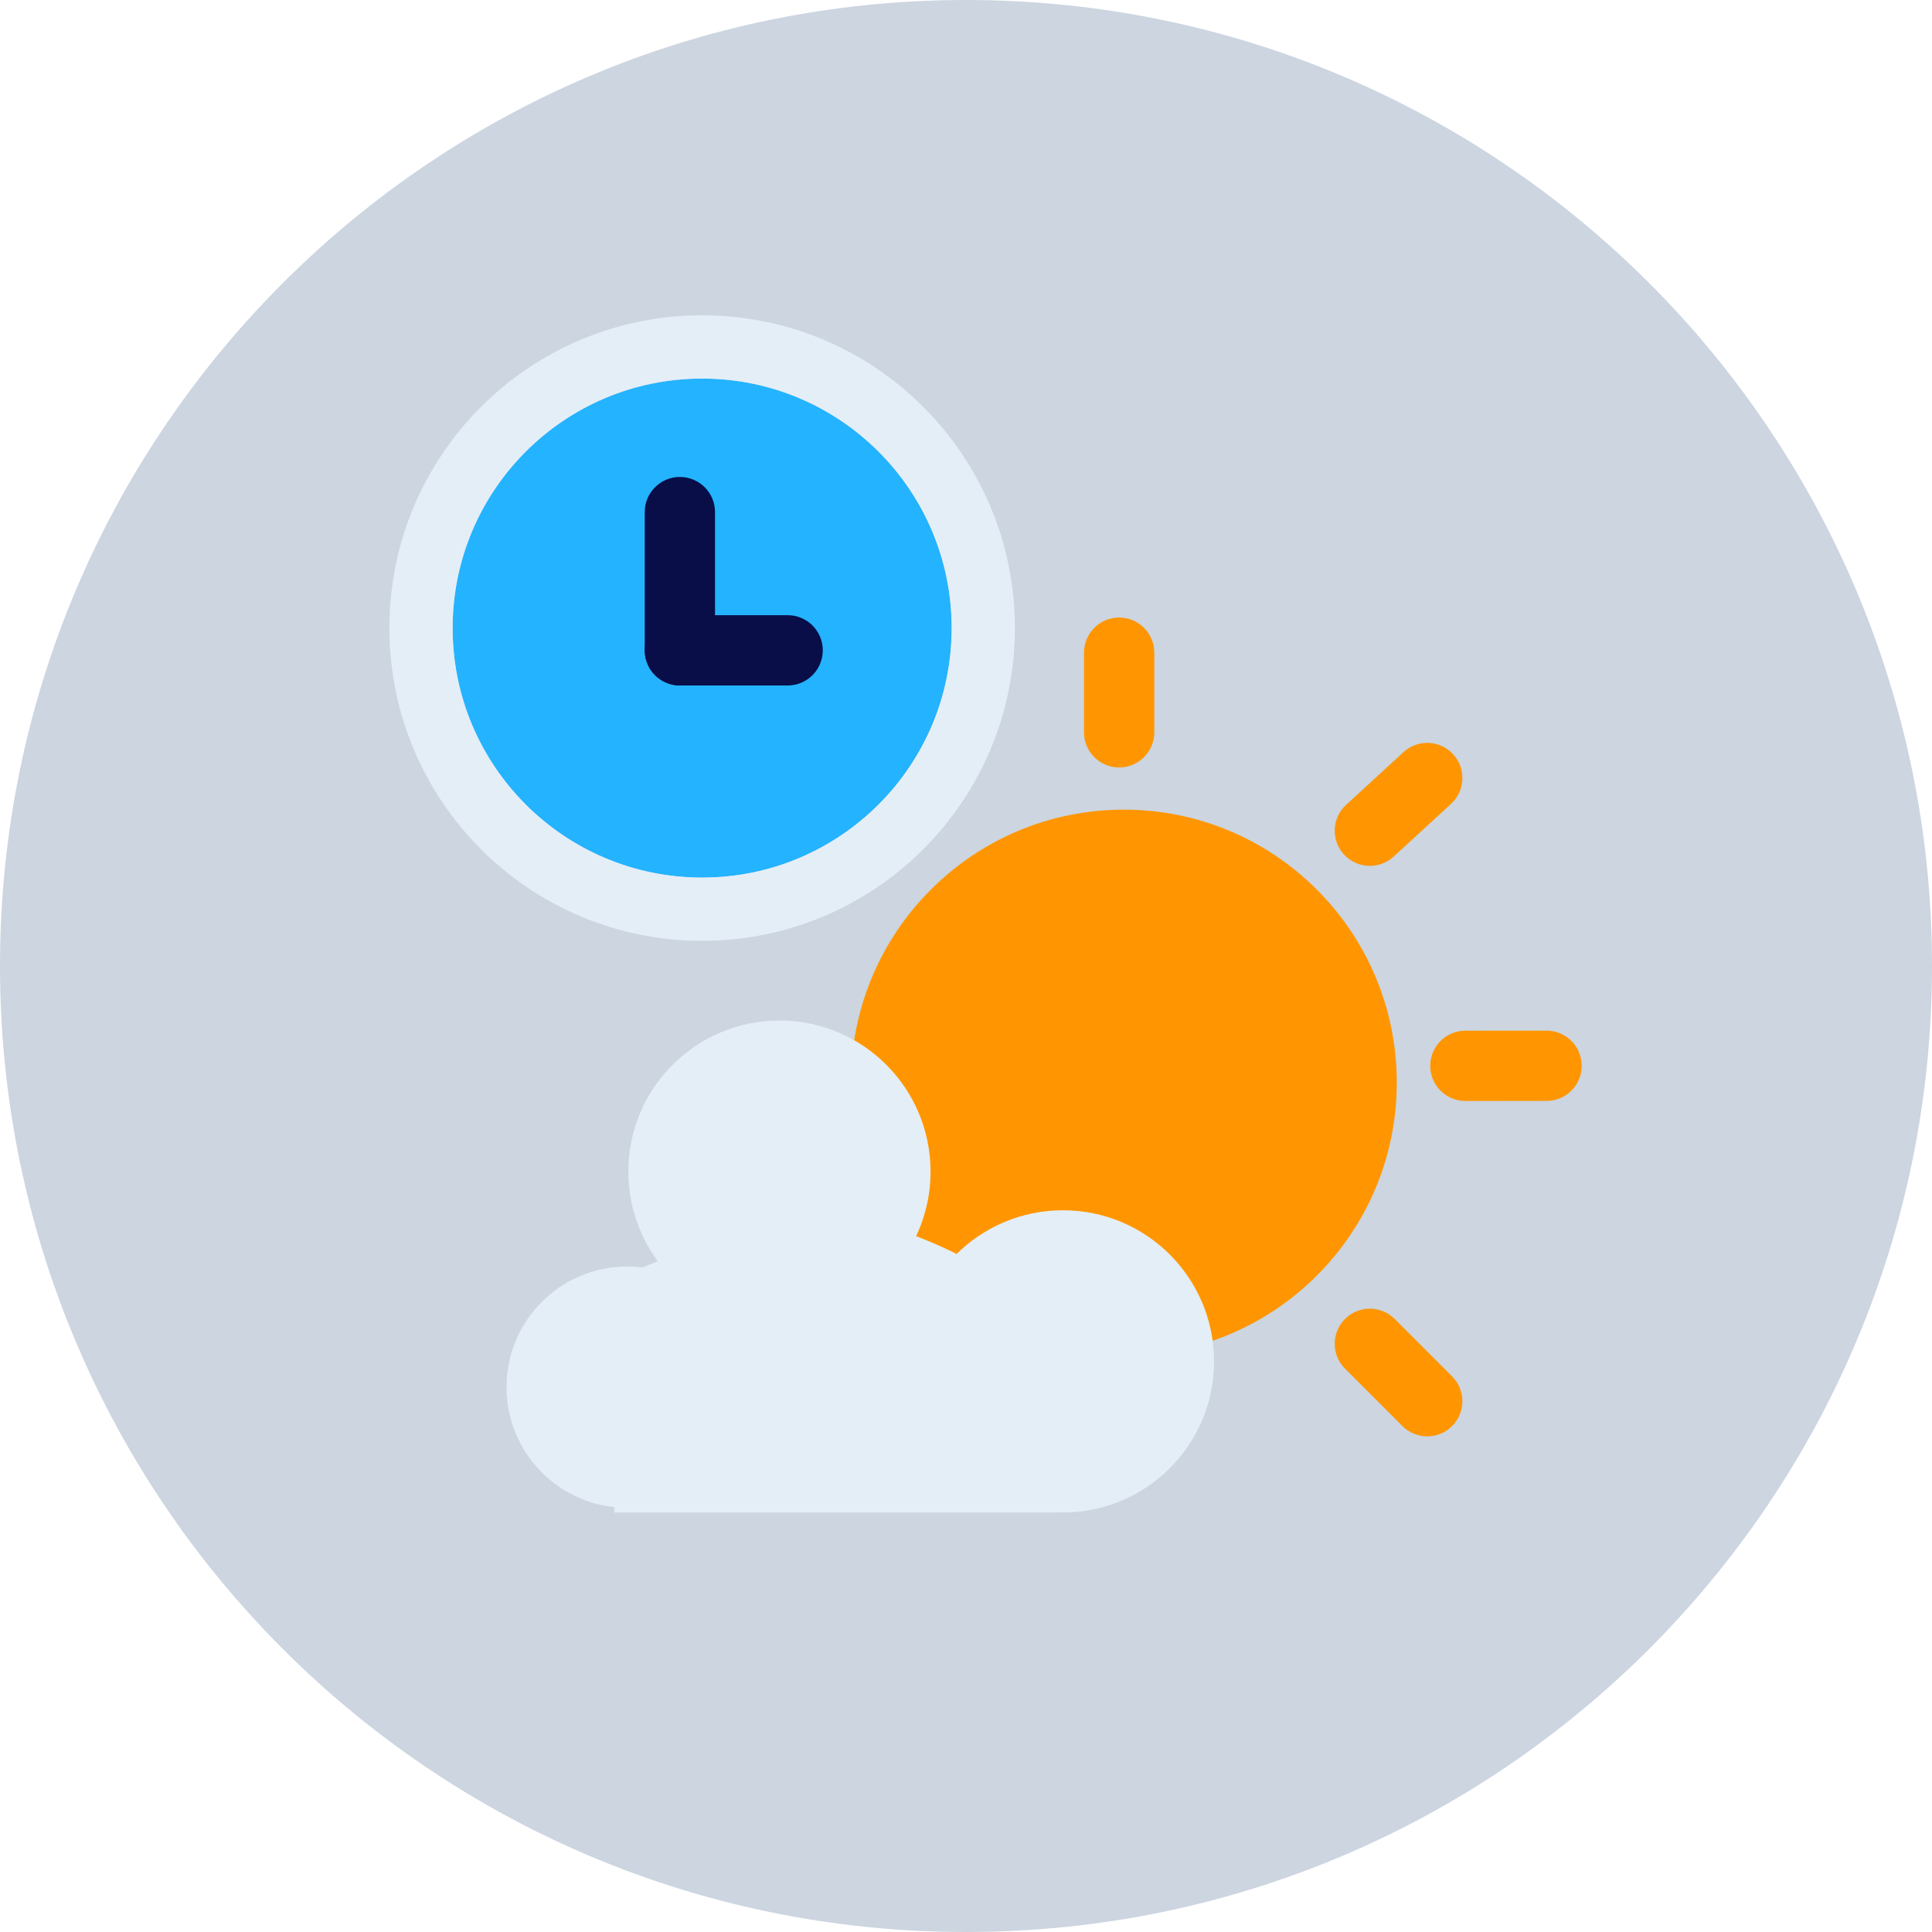
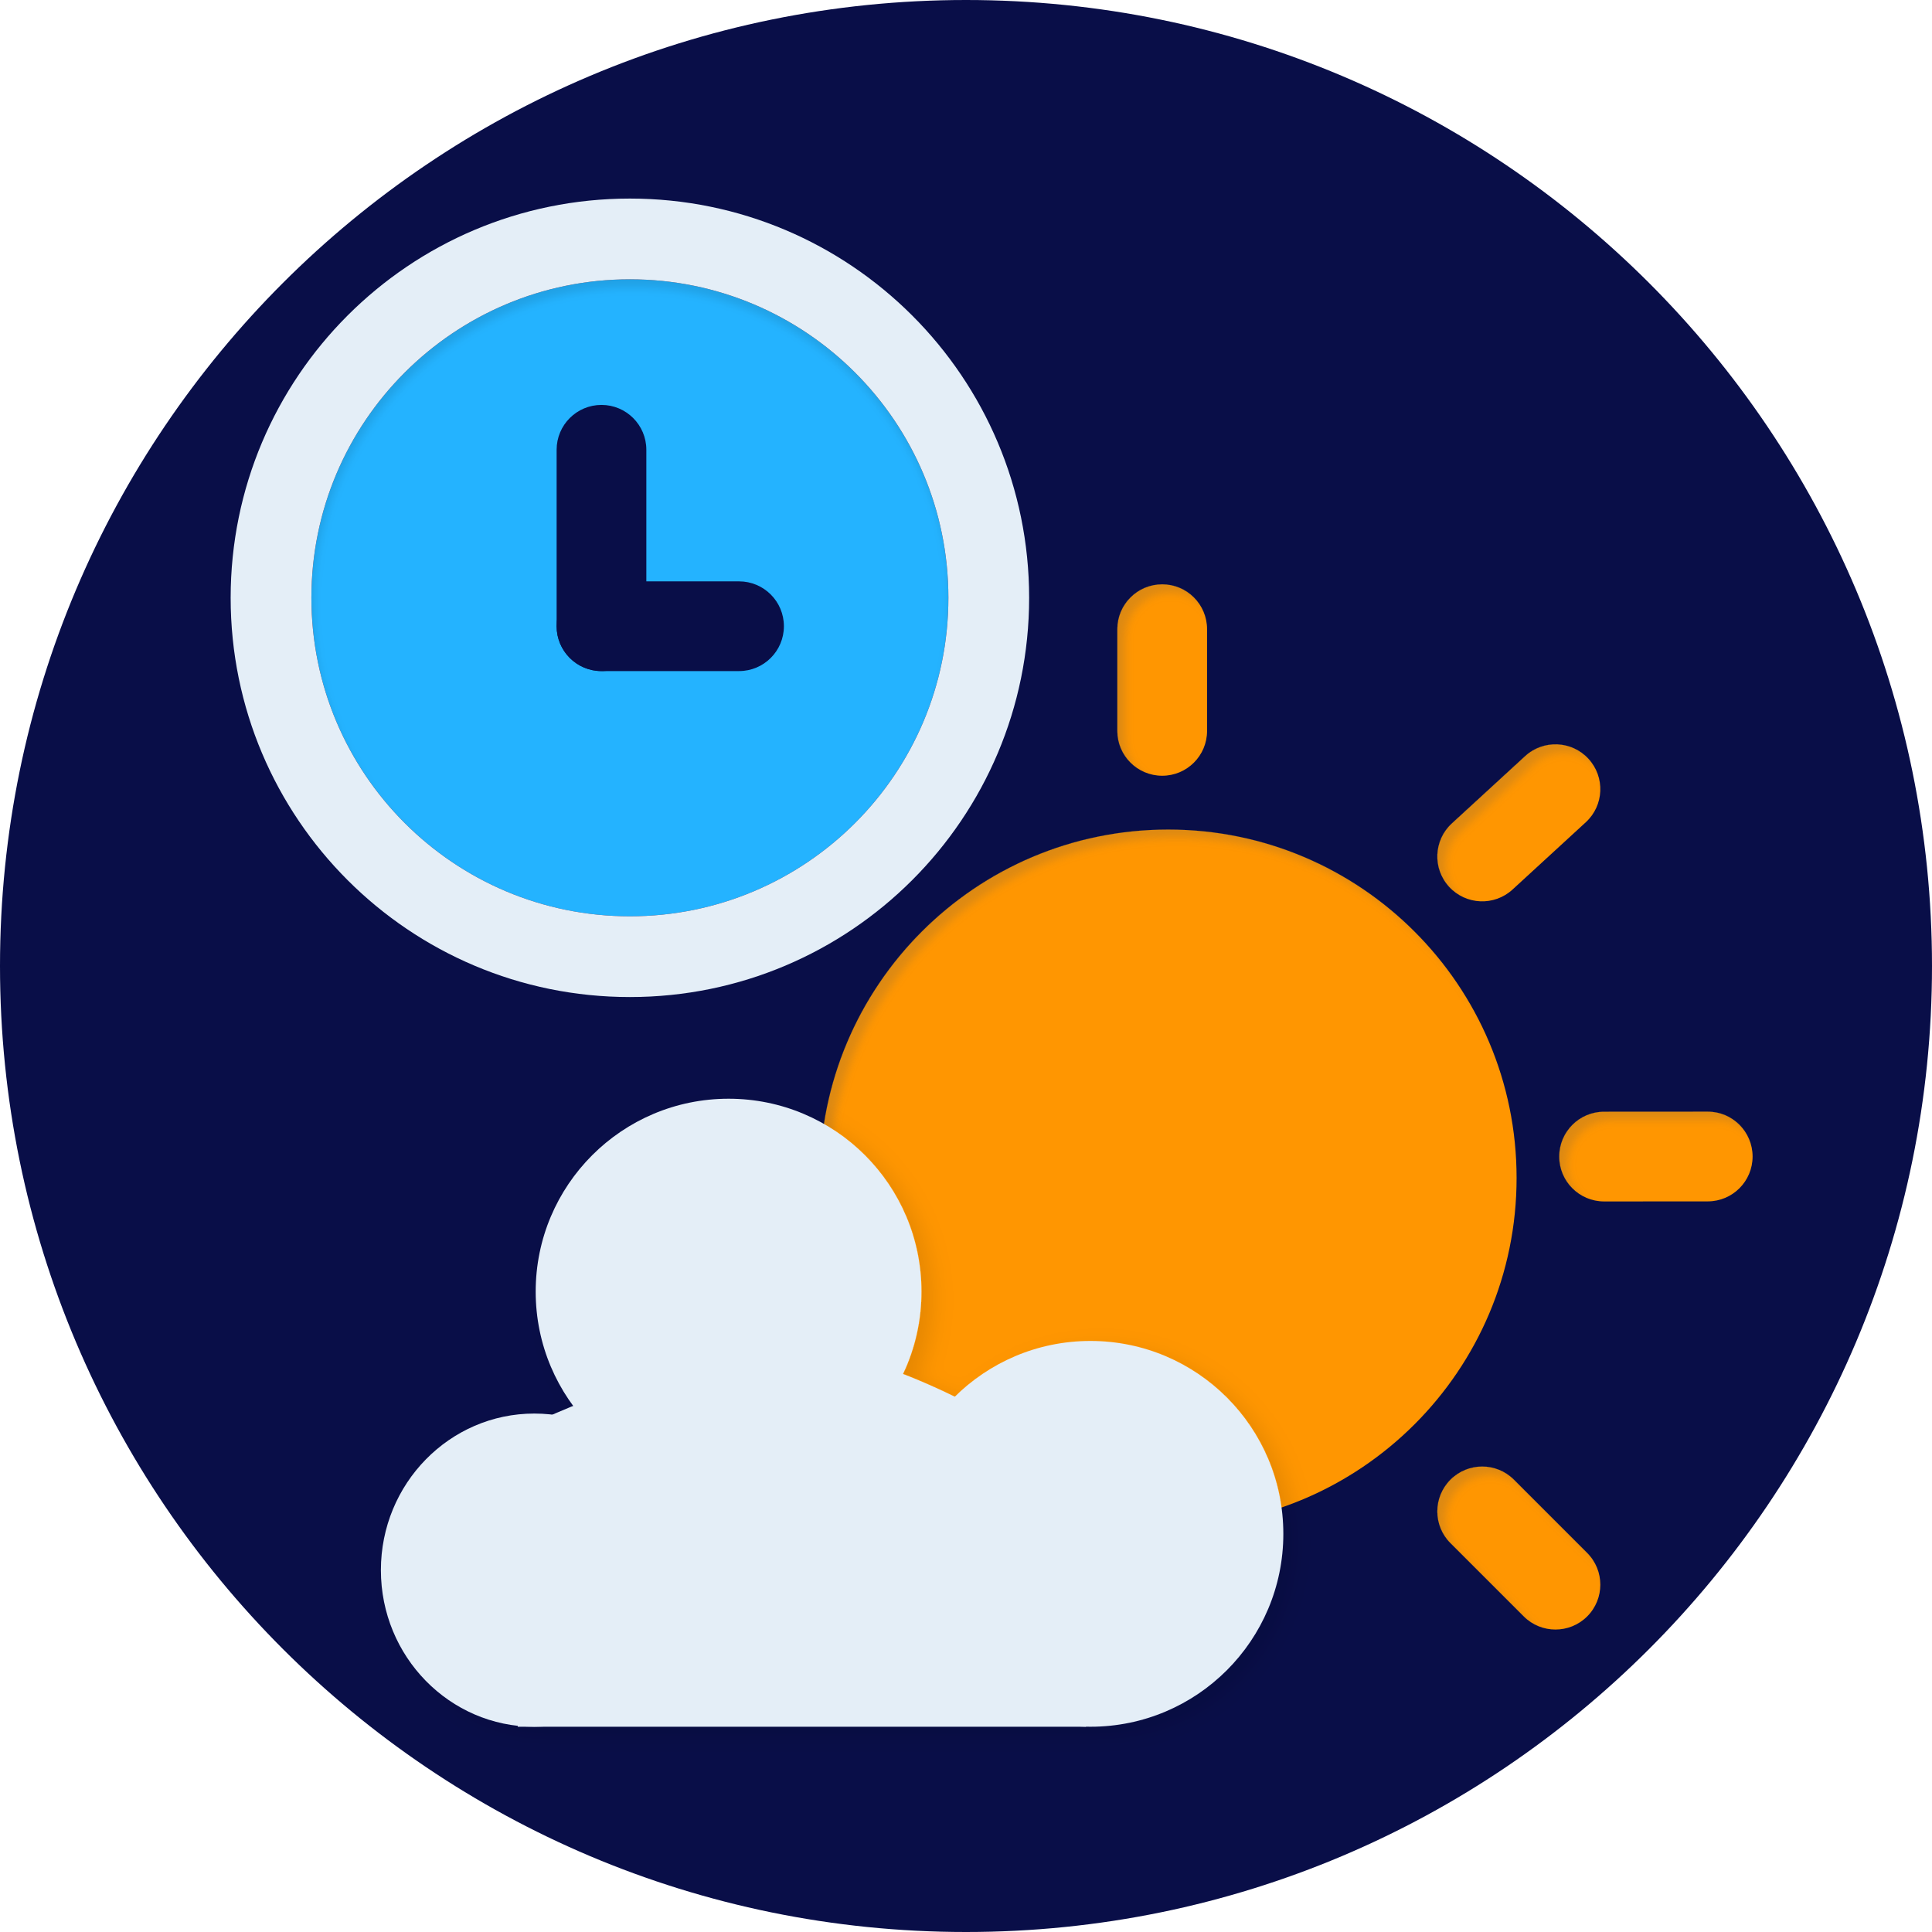
<svg xmlns="http://www.w3.org/2000/svg" width="913" height="913" viewBox="0 0 913 913" fill="none">
-   <circle cx="456.5" cy="456.5" r="456.5" fill="#CCD5E0" />
-   <path d="M449.72 296.807C449.72 361.928 396.928 414.72 331.807 414.72C266.685 414.72 213.894 361.928 213.894 296.807C213.894 231.685 266.685 178.893 331.807 178.893C396.928 178.893 449.72 231.685 449.72 296.807Z" fill="#24B3FF" />
-   <path fill-rule="evenodd" clip-rule="evenodd" d="M479.613 296.807C479.613 378.438 413.438 444.613 331.807 444.613C250.175 444.613 184 378.438 184 296.807C184 215.175 250.175 149 331.807 149C413.438 149 479.613 215.175 479.613 296.807ZM331.807 414.72C396.928 414.72 449.72 361.928 449.72 296.807C449.72 231.685 396.928 178.893 331.807 178.893C266.685 178.893 213.893 231.685 213.893 296.807C213.893 361.928 266.685 414.72 331.807 414.72Z" fill="#E4EEF7" />
-   <path d="M660.081 511.597C660.081 582.833 602.332 640.582 531.096 640.582C459.86 640.582 402.111 582.833 402.111 511.597C402.111 440.36 459.86 382.612 531.096 382.612C602.332 382.612 660.081 440.36 660.081 511.597Z" fill="#FF9601" />
-   <path d="M353.396 655.528C353.396 687.019 327.868 712.547 296.377 712.547C264.887 712.547 239.358 687.019 239.358 655.528C239.358 624.038 264.887 598.509 296.377 598.509C327.868 598.509 353.396 624.038 353.396 655.528Z" fill="#E4EEF7" />
-   <path d="M439.755 553.669C439.755 593.109 407.783 625.081 368.343 625.081C328.903 625.081 296.931 593.109 296.931 553.669C296.931 514.229 328.903 482.257 368.343 482.257C407.783 482.257 439.755 514.229 439.755 553.669Z" fill="#E4EEF7" />
-   <path d="M573.723 643.35C573.723 682.789 541.751 714.762 502.311 714.762C462.871 714.762 430.898 682.789 430.898 643.35C430.898 603.91 462.871 571.937 502.311 571.937C541.751 571.937 573.723 603.91 573.723 643.35Z" fill="#E4EEF7" />
-   <path d="M290.288 714.762H500.65L495.667 618.438C475.738 604.045 427.355 575.259 393.255 575.259C359.154 575.259 310.402 595.188 290.288 605.152V714.762Z" fill="#E4EEF7" />
-   <path fill-rule="evenodd" clip-rule="evenodd" d="M528.882 291.824C538.054 291.824 545.489 299.26 545.489 308.432V346.075C545.489 355.248 538.054 362.683 528.882 362.683C519.71 362.683 512.274 355.248 512.274 346.075V308.432C512.274 299.26 519.71 291.824 528.882 291.824ZM686.706 356.432C692.91 363.187 692.463 373.693 685.708 379.897L658.582 404.808C651.827 411.012 641.321 410.565 635.117 403.81C628.913 397.054 629.36 386.549 636.115 380.345L663.241 355.433C669.996 349.229 680.502 349.676 686.706 356.432ZM635.605 623.302C642.091 616.817 652.606 616.817 659.092 623.302L686.217 650.428C692.703 656.914 692.703 667.429 686.217 673.915C679.732 680.4 669.217 680.4 662.731 673.915L635.605 646.789C629.12 640.303 629.12 629.788 635.605 623.302Z" fill="#FF9601" />
-   <path fill-rule="evenodd" clip-rule="evenodd" d="M321.288 225.394C330.46 225.394 337.896 232.83 337.896 242.002V307.325C337.896 316.497 330.46 323.932 321.288 323.932C312.116 323.932 304.681 316.497 304.681 307.325V242.002C304.681 232.83 312.116 225.394 321.288 225.394Z" fill="#090E48" />
-   <path fill-rule="evenodd" clip-rule="evenodd" d="M388.825 307.325C388.825 316.497 381.39 323.932 372.218 323.932H321.288C312.116 323.932 304.681 316.497 304.681 307.325C304.681 298.153 312.116 290.717 321.288 290.717H372.218C381.39 290.717 388.825 298.153 388.825 307.325Z" fill="#090E48" />
-   <path d="M675.879 503.689C675.874 494.517 683.304 487.077 692.477 487.071L730.838 487.048C740.01 487.043 747.45 494.474 747.455 503.646C747.461 512.818 740.03 520.258 730.858 520.263L692.496 520.286C683.324 520.292 675.885 512.861 675.879 503.689Z" fill="#FF9601" />
+   <circle cx="456.5" cy="456.5" r="456.5" fill="#090E48" />
+   <g filter="url(#filter0_i_33_28)">
+     <path d="M448.177 282.504C448.177 365.628 380.792 433.013 297.668 433.013C214.544 433.013 147.158 365.628 147.158 282.504C147.158 199.379 214.544 131.994 297.668 131.994C380.792 131.994 448.177 199.379 448.177 282.504Z" fill="#24B3FF" />
+   </g>
+   <path fill-rule="evenodd" clip-rule="evenodd" d="M486.334 282.504C486.334 386.701 401.865 471.171 297.667 471.171C193.469 471.171 109 386.701 109 282.504C109 178.306 193.469 93.837 297.667 93.837C401.865 93.837 486.334 178.306 486.334 282.504ZM297.667 433.013C380.791 433.013 448.177 365.628 448.177 282.504C448.177 199.379 380.791 131.994 297.667 131.994C214.543 131.994 147.157 199.379 147.157 282.504C147.157 365.628 214.543 433.013 297.667 433.013Z" fill="#E4EEF7" />
+   <g filter="url(#filter1_i_33_28)">
+     <path d="M716.691 556.671C716.691 647.6 642.978 721.313 552.049 721.313C461.12 721.313 387.407 647.6 387.407 556.671C387.407 465.742 461.12 392.029 552.049 392.029C642.978 392.029 716.691 465.742 716.691 556.671Z" fill="#FF9601" />
+     <path fill-rule="evenodd" clip-rule="evenodd" d="M549.223 276.144C560.931 276.144 570.421 285.635 570.421 297.342V345.392C570.421 357.1 560.931 366.591 549.223 366.591C537.515 366.591 528.024 357.1 528.024 345.392V297.342C528.024 285.635 537.515 276.144 549.223 276.144ZM750.677 358.612C758.596 367.235 758.025 380.645 749.402 388.564L714.778 420.362C706.155 428.281 692.745 427.71 684.826 419.087C676.907 410.464 677.477 397.054 686.1 389.135L720.725 357.337C729.348 349.418 742.758 349.989 750.677 358.612ZM685.449 699.257C693.728 690.979 707.15 690.979 715.429 699.257L750.053 733.882C758.332 742.16 758.332 755.582 750.053 763.861C741.774 772.139 728.352 772.139 720.074 763.861L685.449 729.237C677.171 720.958 677.171 707.536 685.449 699.257Z" fill="#FF9601" />
+     <path d="M736.856 546.577C736.849 534.87 746.334 525.373 758.042 525.366L807.008 525.336C818.715 525.329 828.212 534.815 828.219 546.522C828.226 558.23 818.741 567.727 807.033 567.734L758.067 567.763C746.36 567.77 736.863 558.285 736.856 546.577Z" fill="#FF9601" />
+   </g>
+   <g filter="url(#filter2_d_33_28)">
+     <path d="M325 742C325 782.869 292.541 816 252.5 816C212.459 816 180 782.869 180 742C180 701.131 212.459 668 252.5 668C292.541 668 325 701.131 325 742Z" fill="#E4EEF7" />
+     <path d="M435.456 610.374C435.456 660.717 394.645 701.528 344.302 701.528C293.959 701.528 253.148 660.717 253.148 610.374C253.148 560.031 293.959 519.22 344.302 519.22C394.645 519.22 435.456 560.031 435.456 610.374Z" fill="#E4EEF7" />
+     <path d="M606.46 724.846C606.46 775.189 565.649 816 515.306 816C464.963 816 424.152 775.189 424.152 724.846C424.152 674.503 464.963 633.693 515.306 633.693C565.649 633.693 606.46 674.503 606.46 724.846Z" fill="#E4EEF7" />
+     <path d="M244.671 816H513.186L506.826 693.048C481.388 674.676 419.629 637.932 376.102 637.932C332.574 637.932 270.345 663.37 244.671 676.089V816Z" fill="#E4EEF7" />
+   </g>
+   <path fill-rule="evenodd" clip-rule="evenodd" d="M284.241 191.35C295.948 191.35 305.439 200.841 305.439 212.548V295.929C305.439 307.637 295.948 317.128 284.241 317.128C272.533 317.128 263.042 307.637 263.042 295.929V212.548C263.042 200.841 272.533 191.35 284.241 191.35Z" fill="#090E48" />
+   <path fill-rule="evenodd" clip-rule="evenodd" d="M370.447 295.929C370.447 307.637 360.956 317.128 349.249 317.128H284.24C272.532 317.128 263.041 307.637 263.041 295.929C263.041 284.222 272.532 274.731 284.24 274.731H349.249C360.956 274.731 370.447 284.222 370.447 295.929Z" fill="#090E48" />
+   <defs>
+     <filter id="filter0_i_33_28" x="147.158" y="131.994" width="302.02" height="305.019" filterUnits="userSpaceOnUse" color-interpolation-filters="sRGB">
+       <feFlood flood-opacity="0" result="BackgroundImageFix" />
+       <feBlend mode="normal" in="SourceGraphic" in2="BackgroundImageFix" result="shape" />
+       <feColorMatrix in="SourceAlpha" type="matrix" values="0 0 0 0 0 0 0 0 0 0 0 0 0 0 0 0 0 0 127 0" result="hardAlpha" />
+       <feOffset dx="1" dy="4" />
+       <feGaussianBlur stdDeviation="2" />
+       <feComposite in2="hardAlpha" operator="arithmetic" k2="-1" k3="1" />
+       <feColorMatrix type="matrix" values="0 0 0 0 0 0 0 0 0 0 0 0 0 0 0 0 0 0 0.1 0" />
+       <feBlend mode="normal" in2="shape" result="effect1_innerShadow_33_28" />
+     </filter>
+     <filter id="filter1_i_33_28" x="387.407" y="276.144" width="444.812" height="497.926" filterUnits="userSpaceOnUse" color-interpolation-filters="sRGB">
+       <feFlood flood-opacity="0" result="BackgroundImageFix" />
+       <feBlend mode="normal" in="SourceGraphic" in2="BackgroundImageFix" result="shape" />
+       <feColorMatrix in="SourceAlpha" type="matrix" values="0 0 0 0 0 0 0 0 0 0 0 0 0 0 0 0 0 0 127 0" result="hardAlpha" />
+       <feOffset dx="4" dy="4" />
+       <feGaussianBlur stdDeviation="2" />
+       <feComposite in2="hardAlpha" operator="arithmetic" k2="-1" k3="1" />
+       <feColorMatrix type="matrix" values="0 0 0 0 0.341 0 0 0 0 0.339 0 0 0 0 0.336 0 0 0 0.2 0" />
+       <feBlend mode="normal" in2="shape" result="effect1_innerShadow_33_28" />
+     </filter>
+     <filter id="filter2_d_33_28" x="175" y="513.22" width="446.46" height="316.78" filterUnits="userSpaceOnUse" color-interpolation-filters="sRGB">
+       <feFlood flood-opacity="0" result="BackgroundImageFix" />
+       <feColorMatrix in="SourceAlpha" type="matrix" values="0 0 0 0 0 0 0 0 0 0 0 0 0 0 0 0 0 0 127 0" result="hardAlpha" />
+       <feOffset dx="5" dy="4" />
+       <feGaussianBlur stdDeviation="5" />
+       <feComposite in2="hardAlpha" operator="out" />
+       <feColorMatrix type="matrix" values="0 0 0 0 0 0 0 0 0 0 0 0 0 0 0 0 0 0 0.1 0" />
+       <feBlend mode="normal" in2="BackgroundImageFix" result="effect1_dropShadow_33_28" />
+       <feBlend mode="normal" in="SourceGraphic" in2="effect1_dropShadow_33_28" result="shape" />
+     </filter>
+   </defs>
</svg>
